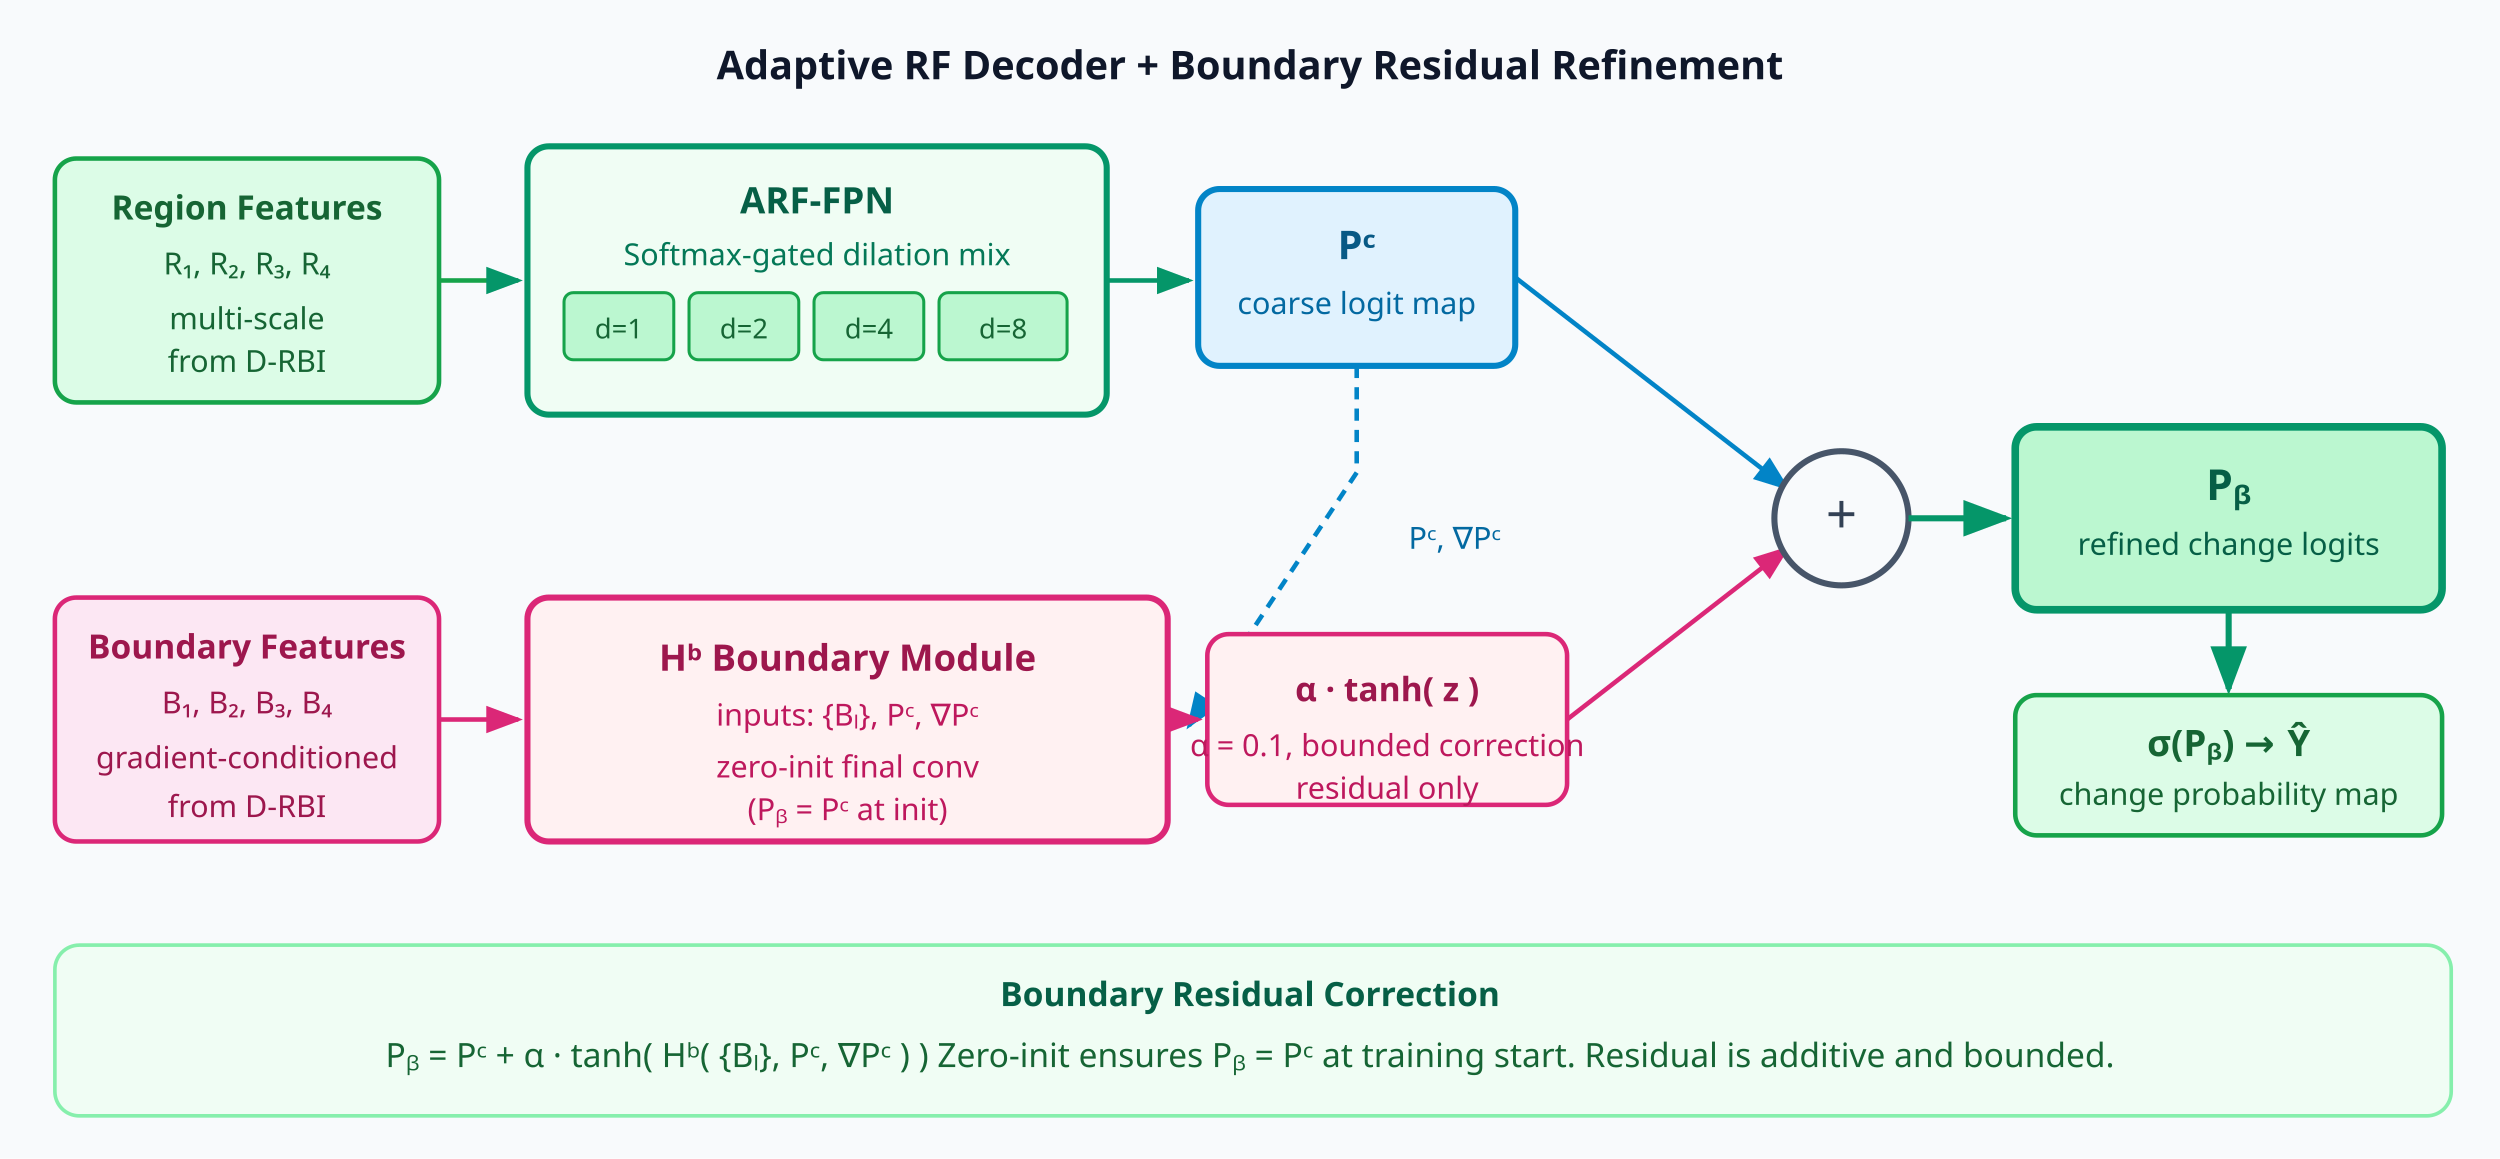
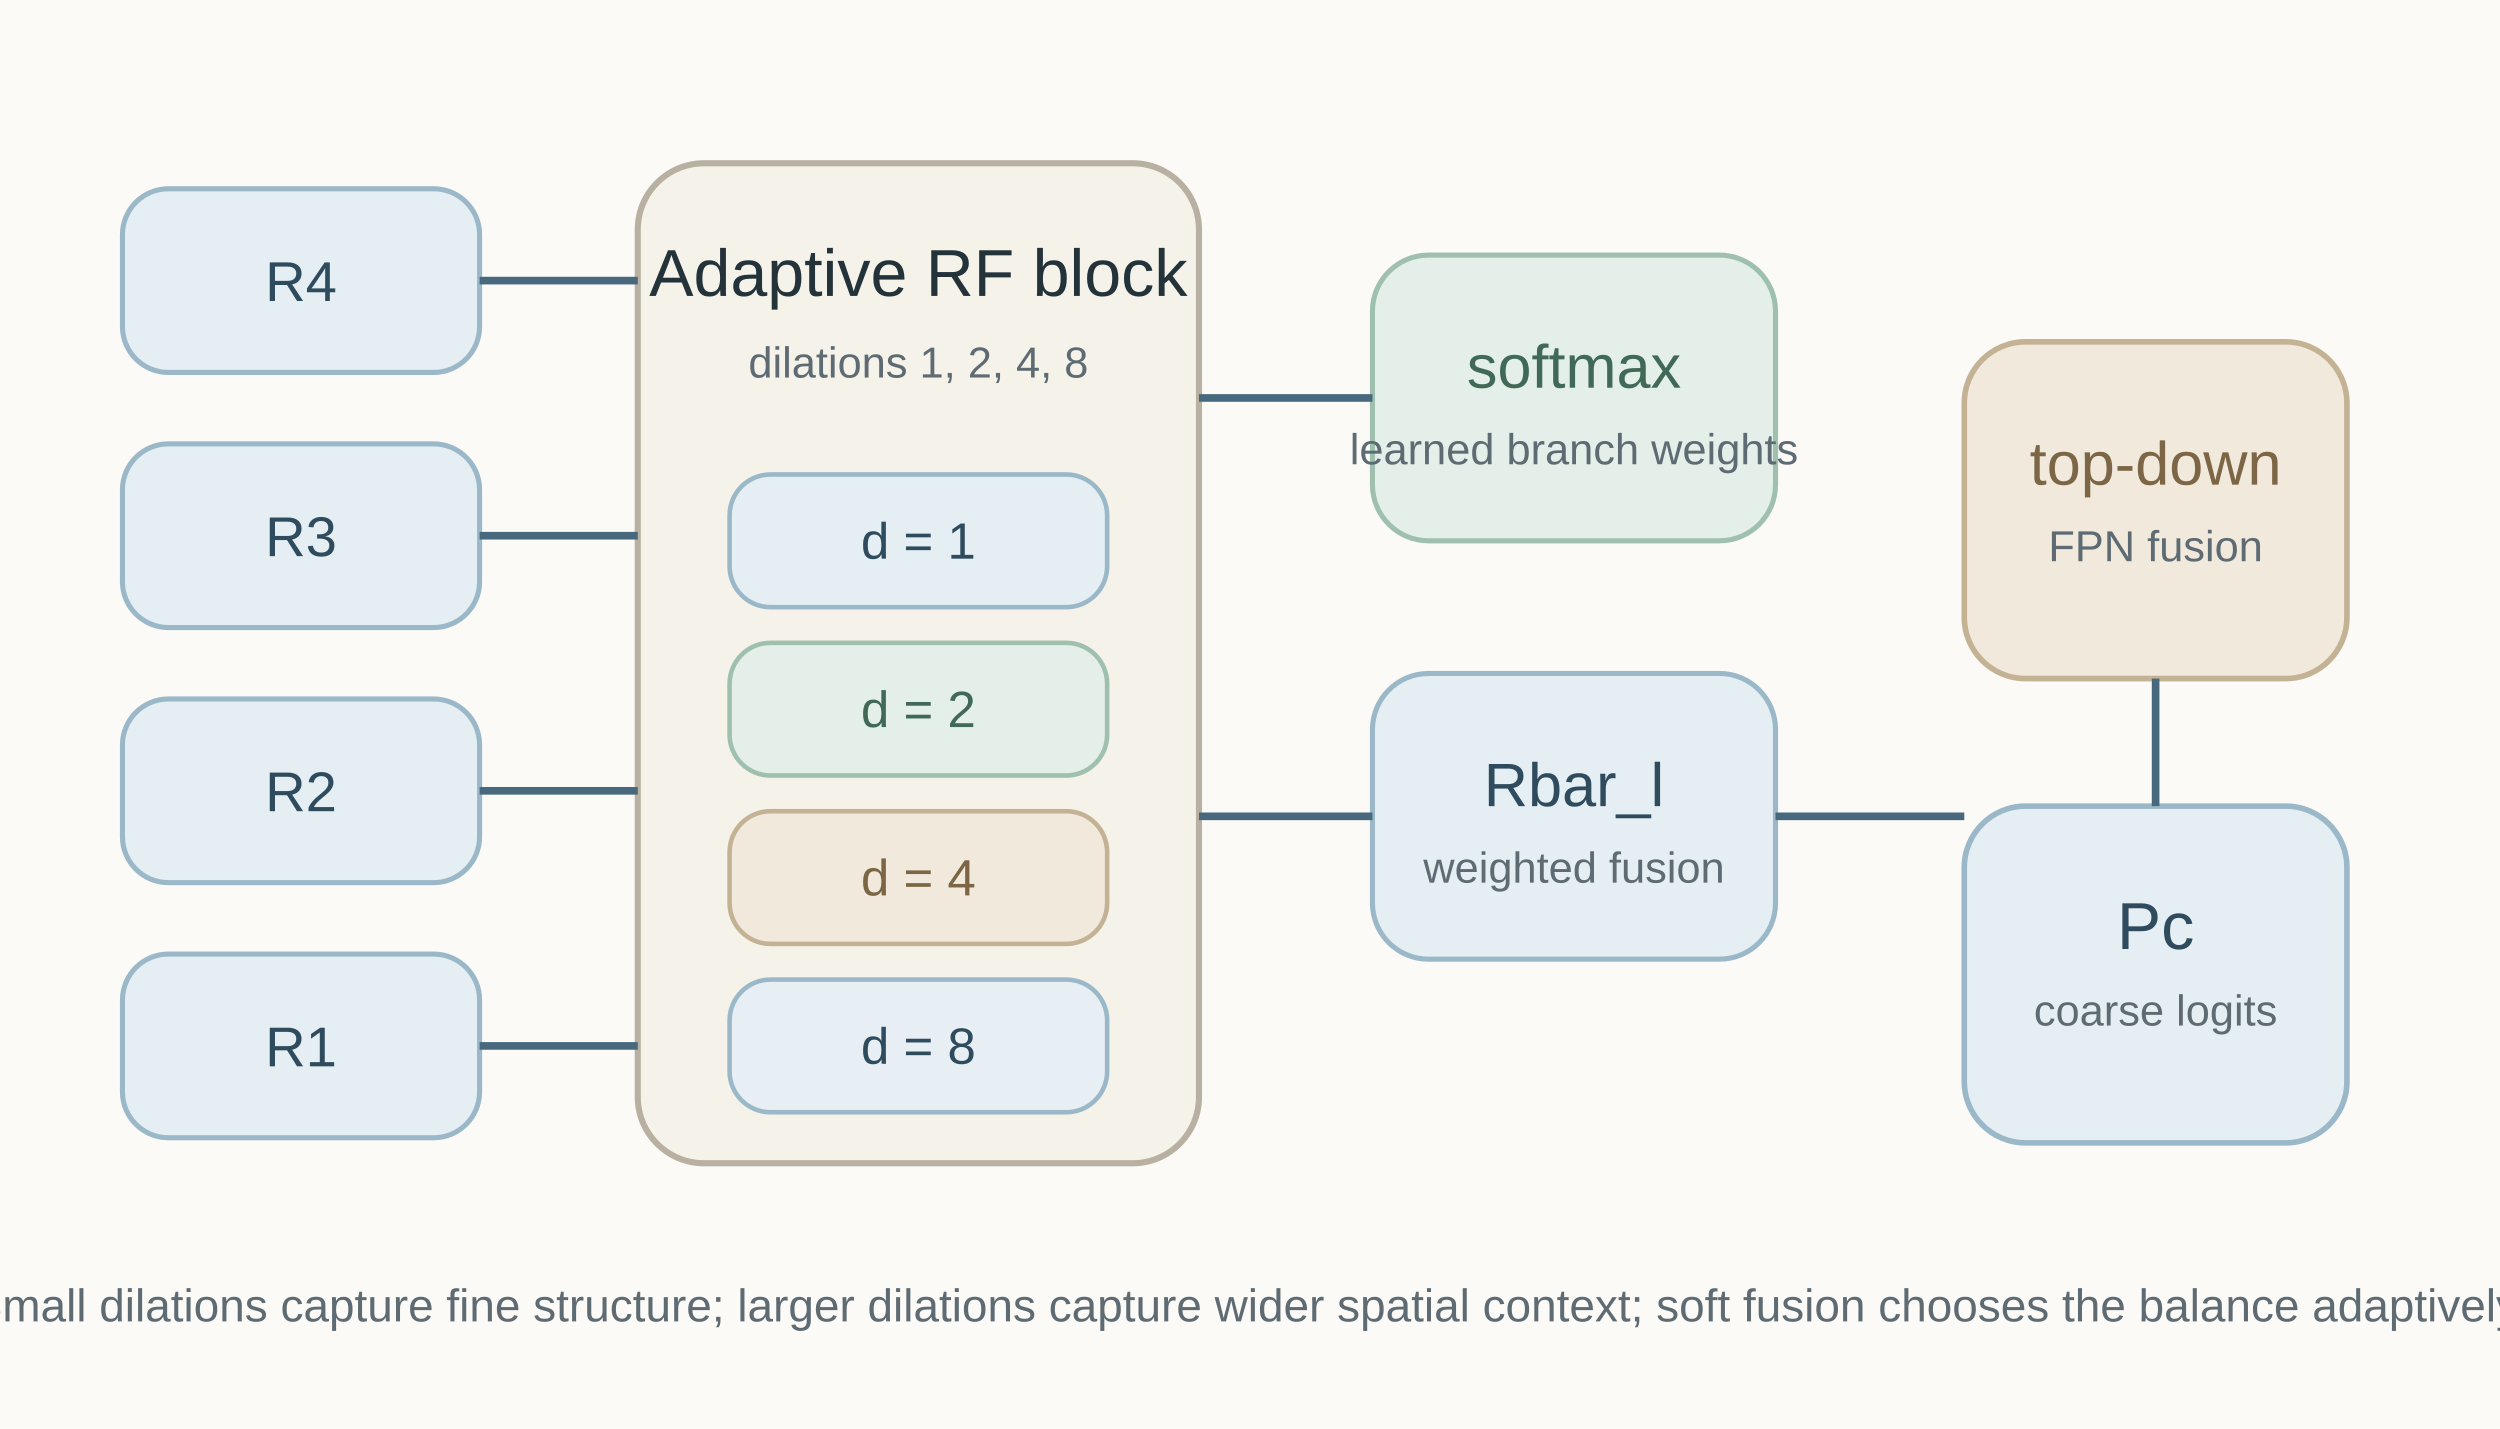
- <svg xmlns="http://www.w3.org/2000/svg" viewBox="0 0 820 380">
-   <defs>
-     <marker id="arr" markerWidth="8" markerHeight="6" refX="7" refY="3" orient="auto">
-       <polygon points="0,0 8,3 0,6" fill="#64748b" />
-     </marker>
-     <marker id="arr-b" markerWidth="8" markerHeight="6" refX="7" refY="3" orient="auto">
-       <polygon points="0,0 8,3 0,6" fill="#0284c7" />
-     </marker>
-     <marker id="arr-p" markerWidth="8" markerHeight="6" refX="7" refY="3" orient="auto">
-       <polygon points="0,0 8,3 0,6" fill="#db2777" />
-     </marker>
-     <marker id="arr-g" markerWidth="8" markerHeight="6" refX="7" refY="3" orient="auto">
-       <polygon points="0,0 8,3 0,6" fill="#059669" />
-     </marker>
-   </defs>
-   <rect width="820" height="380" fill="#f8fafc" />
-   <text x="410" y="26" text-anchor="middle" font-family="system-ui" font-size="13" font-weight="600" fill="#0f172a">Adaptive RF Decoder + Boundary Residual Refinement</text>
-   <rect x="18" y="52" width="126" height="80" rx="7" fill="#dcfce7" stroke="#16a34a" stroke-width="1.5" />
-   <text x="81" y="72" text-anchor="middle" font-family="system-ui" font-size="11" font-weight="600" fill="#166534">Region Features</text>
-   <text x="81" y="90" text-anchor="middle" font-family="system-ui" font-size="10" fill="#166534">R₁, R₂, R₃, R₄</text>
-   <text x="81" y="108" text-anchor="middle" font-family="system-ui" font-size="10" fill="#166534">multi-scale</text>
-   <text x="81" y="122" text-anchor="middle" font-family="system-ui" font-size="10" fill="#166534">from D-RBI</text>
-   <line x1="144" y1="92" x2="170" y2="92" stroke="#16a34a" stroke-width="1.5" marker-end="url(#arr-g)" />
-   <rect x="173" y="48" width="190" height="88" rx="7" fill="#f0fdf4" stroke="#059669" stroke-width="2" />
-   <text x="268" y="70" text-anchor="middle" font-family="system-ui" font-size="12" font-weight="700" fill="#065f46">ARF-FPN</text>
-   <text x="268" y="87" text-anchor="middle" font-family="system-ui" font-size="10" fill="#047857">Softmax-gated dilation mix</text>
-   <rect x="185" y="96" width="36" height="22" rx="3" fill="#bbf7d0" stroke="#16a34a" stroke-width="1" />
-   <text x="203" y="111" text-anchor="middle" font-family="system-ui" font-size="9" fill="#166534">d=1</text>
-   <rect x="226" y="96" width="36" height="22" rx="3" fill="#bbf7d0" stroke="#16a34a" stroke-width="1" />
-   <text x="244" y="111" text-anchor="middle" font-family="system-ui" font-size="9" fill="#166534">d=2</text>
-   <rect x="267" y="96" width="36" height="22" rx="3" fill="#bbf7d0" stroke="#16a34a" stroke-width="1" />
-   <text x="285" y="111" text-anchor="middle" font-family="system-ui" font-size="9" fill="#166534">d=4</text>
-   <rect x="308" y="96" width="42" height="22" rx="3" fill="#bbf7d0" stroke="#16a34a" stroke-width="1" />
-   <text x="329" y="111" text-anchor="middle" font-family="system-ui" font-size="9" fill="#166534">d=8</text>
-   <line x1="363" y1="92" x2="390" y2="92" stroke="#059669" stroke-width="1.5" marker-end="url(#arr-g)" />
-   <rect x="393" y="62" width="104" height="58" rx="7" fill="#e0f2fe" stroke="#0284c7" stroke-width="2" />
-   <text x="445" y="85" text-anchor="middle" font-family="system-ui" font-size="13" font-weight="700" fill="#075985">Pᶜ</text>
-   <text x="445" y="103" text-anchor="middle" font-family="system-ui" font-size="10" fill="#0369a1">coarse logit map</text>
-   <rect x="18" y="196" width="126" height="80" rx="7" fill="#fce7f3" stroke="#db2777" stroke-width="1.5" />
-   <text x="81" y="216" text-anchor="middle" font-family="system-ui" font-size="11" font-weight="600" fill="#9d174d">Boundary Features</text>
-   <text x="81" y="234" text-anchor="middle" font-family="system-ui" font-size="10" fill="#9d174d">B₁, B₂, B₃, B₄</text>
-   <text x="81" y="252" text-anchor="middle" font-family="system-ui" font-size="10" fill="#9d174d">gradient-conditioned</text>
-   <text x="81" y="268" text-anchor="middle" font-family="system-ui" font-size="10" fill="#9d174d">from D-RBI</text>
-   <line x1="445" y1="120" x2="445" y2="155" stroke="#0284c7" stroke-width="1.5" stroke-dasharray="4,3" />
-   <line x1="445" y1="155" x2="390" y2="238" stroke="#0284c7" stroke-width="1.5" stroke-dasharray="4,3" marker-end="url(#arr-b)" />
-   <text x="462" y="180" font-family="system-ui" font-size="10" fill="#0369a1">Pᶜ, ∇Pᶜ</text>
-   <line x1="144" y1="236" x2="170" y2="236" stroke="#db2777" stroke-width="1.5" marker-end="url(#arr-p)" />
-   <rect x="173" y="196" width="210" height="80" rx="7" fill="#fff1f2" stroke="#db2777" stroke-width="2" />
-   <text x="278" y="220" text-anchor="middle" font-family="system-ui" font-size="12" font-weight="700" fill="#9d174d">Hᵇ Boundary Module</text>
-   <text x="278" y="238" text-anchor="middle" font-family="system-ui" font-size="10" fill="#be185d">inputs: {Bₗ}, Pᶜ, ∇Pᶜ</text>
-   <text x="278" y="255" text-anchor="middle" font-family="system-ui" font-size="10" fill="#be185d">zero-init final conv</text>
-   <text x="278" y="269" text-anchor="middle" font-family="system-ui" font-size="10" fill="#be185d">(Pᵦ = Pᶜ at init)</text>
-   <line x1="383" y1="236" x2="393" y2="236" stroke="#db2777" stroke-width="1.5" marker-end="url(#arr-p)" />
-   <rect x="396" y="208" width="118" height="56" rx="7" fill="#fff1f2" stroke="#db2777" stroke-width="1.5" />
-   <text x="455" y="230" text-anchor="middle" font-family="system-ui" font-size="11" font-weight="600" fill="#9d174d">α · tanh( z )</text>
-   <text x="455" y="248" text-anchor="middle" font-family="system-ui" font-size="10" fill="#be185d">α = 0.1, bounded correction</text>
-   <text x="455" y="262" text-anchor="middle" font-family="system-ui" font-size="10" fill="#be185d">residual only</text>
-   <line x1="497" y1="91" x2="586" y2="160" stroke="#0284c7" stroke-width="1.5" marker-end="url(#arr-b)" />
-   <line x1="514" y1="236" x2="586" y2="180" stroke="#db2777" stroke-width="1.5" marker-end="url(#arr-p)" />
-   <circle cx="604" cy="170" r="22" fill="#f8fafc" stroke="#475569" stroke-width="2" />
-   <text x="604" y="175" text-anchor="middle" font-family="system-ui" font-size="18" fill="#334155">+</text>
-   <line x1="626" y1="170" x2="658" y2="170" stroke="#059669" stroke-width="2" marker-end="url(#arr-g)" />
-   <rect x="661" y="140" width="140" height="60" rx="7" fill="#bbf7d0" stroke="#059669" stroke-width="2.5" />
-   <text x="731" y="164" text-anchor="middle" font-family="system-ui" font-size="14" font-weight="700" fill="#065f46">Pᵦ</text>
-   <text x="731" y="182" text-anchor="middle" font-family="system-ui" font-size="10" fill="#065f46">refined change logits</text>
-   <line x1="731" y1="200" x2="731" y2="226" stroke="#059669" stroke-width="2" marker-end="url(#arr-g)" />
-   <rect x="661" y="228" width="140" height="46" rx="7" fill="#dcfce7" stroke="#16a34a" stroke-width="1.5" />
-   <text x="731" y="248" text-anchor="middle" font-family="system-ui" font-size="12" font-weight="600" fill="#166534">σ(Pᵦ) → Ŷ</text>
-   <text x="731" y="264" text-anchor="middle" font-family="system-ui" font-size="10" fill="#166534">change probability map</text>
-   <rect x="18" y="310" width="786" height="56" rx="8" fill="#f0fdf4" stroke="#86efac" stroke-width="1.2" />
-   <text x="410" y="330" text-anchor="middle" font-family="system-ui" font-size="11" font-weight="600" fill="#065f46">Boundary Residual Correction</text>
-   <text x="410" y="350" text-anchor="middle" font-family="system-ui" font-size="11" fill="#166534">Pᵦ = Pᶜ + α · tanh( Hᵇ( {Bₗ}, Pᶜ, ∇Pᶜ ) )    Zero-init ensures Pᵦ = Pᶜ at training start. Residual is additive and bounded.</text>
+ <svg xmlns="http://www.w3.org/2000/svg" viewBox="0 0 980 560" role="img" aria-labelledby="title desc">
+   <rect width="980" height="560" fill="#fbfaf7" />
+   <g font-family="IBM Plex Sans, Arial, sans-serif">
+     <rect x="48" y="74" width="140" height="72" rx="18" fill="#e4eef3" stroke="#9bb8c9" stroke-width="2" />
+     <rect x="48" y="174" width="140" height="72" rx="18" fill="#e4eef3" stroke="#9bb8c9" stroke-width="2" />
+     <rect x="48" y="274" width="140" height="72" rx="18" fill="#e4eef3" stroke="#9bb8c9" stroke-width="2" />
+     <rect x="48" y="374" width="140" height="72" rx="18" fill="#e4eef3" stroke="#9bb8c9" stroke-width="2" />
+     <text x="118" y="118" text-anchor="middle" font-size="22" fill="#2f4b5e">R4</text>
+     <text x="118" y="218" text-anchor="middle" font-size="22" fill="#2f4b5e">R3</text>
+     <text x="118" y="318" text-anchor="middle" font-size="22" fill="#2f4b5e">R2</text>
+     <text x="118" y="418" text-anchor="middle" font-size="22" fill="#2f4b5e">R1</text>
+     <rect x="250" y="64" width="220" height="392" rx="26" fill="#f5f2ea" stroke="#b8b0a0" stroke-width="2.4" />
+     <text x="360" y="116" text-anchor="middle" font-size="26" fill="#24323a">Adaptive RF block</text>
+     <text x="360" y="148" text-anchor="middle" font-size="17" fill="#5e6b73">dilations 1, 2, 4, 8</text>
+     <rect x="286" y="186" width="148" height="52" rx="16" fill="#e4eef3" stroke="#9bb8c9" stroke-width="1.8" />
+     <rect x="286" y="252" width="148" height="52" rx="16" fill="#e3efe8" stroke="#9fc0af" stroke-width="1.8" />
+     <rect x="286" y="318" width="148" height="52" rx="16" fill="#f0e9dc" stroke="#c4b294" stroke-width="1.8" />
+     <rect x="286" y="384" width="148" height="52" rx="16" fill="#e8eff4" stroke="#9bb8c9" stroke-width="1.8" />
+     <text x="360" y="219" text-anchor="middle" font-size="20" fill="#2f4b5e">d = 1</text>
+     <text x="360" y="285" text-anchor="middle" font-size="20" fill="#416957">d = 2</text>
+     <text x="360" y="351" text-anchor="middle" font-size="20" fill="#7c6646">d = 4</text>
+     <text x="360" y="417" text-anchor="middle" font-size="20" fill="#2f4b5e">d = 8</text>
+     <rect x="538" y="100" width="158" height="112" rx="22" fill="#e3efe8" stroke="#9fc0af" stroke-width="2" />
+     <text x="617" y="152" text-anchor="middle" font-size="24" fill="#416957">softmax</text>
+     <text x="617" y="182" text-anchor="middle" font-size="17" fill="#5e6b73">learned branch weights</text>
+     <rect x="538" y="264" width="158" height="112" rx="22" fill="#e4eef3" stroke="#9bb8c9" stroke-width="2" />
+     <text x="617" y="316" text-anchor="middle" font-size="24" fill="#2f4b5e">Rbar_l</text>
+     <text x="617" y="346" text-anchor="middle" font-size="17" fill="#5e6b73">weighted fusion</text>
+     <rect x="770" y="134" width="150" height="132" rx="24" fill="#f0e9dc" stroke="#c4b294" stroke-width="2.2" />
+     <rect x="770" y="316" width="150" height="132" rx="24" fill="#e4eef3" stroke="#9bb8c9" stroke-width="2.2" />
+     <text x="845" y="190" text-anchor="middle" font-size="24" fill="#7c6646">top-down</text>
+     <text x="845" y="220" text-anchor="middle" font-size="17" fill="#5e6b73">FPN fusion</text>
+     <text x="845" y="372" text-anchor="middle" font-size="26" fill="#2f4b5e">Pc</text>
+     <text x="845" y="402" text-anchor="middle" font-size="17" fill="#5e6b73">coarse logits</text>
+     <path d="M188 110 H250" stroke="#48697d" stroke-width="3" fill="none" />
+     <path d="M188 210 H250" stroke="#48697d" stroke-width="3" fill="none" />
+     <path d="M188 310 H250" stroke="#48697d" stroke-width="3" fill="none" />
+     <path d="M188 410 H250" stroke="#48697d" stroke-width="3" fill="none" />
+     <path d="M470 320 H538" stroke="#48697d" stroke-width="3" fill="none" />
+     <path d="M470 156 H538" stroke="#48697d" stroke-width="3" fill="none" />
+     <path d="M696 320 H770" stroke="#48697d" stroke-width="3" fill="none" />
+     <path d="M845 266 V316" stroke="#48697d" stroke-width="3" fill="none" />
+     <text x="490" y="518" text-anchor="middle" font-size="18" fill="#5e6b73">Small dilations capture fine structure; larger dilations capture wider spatial context; soft fusion chooses the balance adaptively.</text>
+   </g>
</svg>
